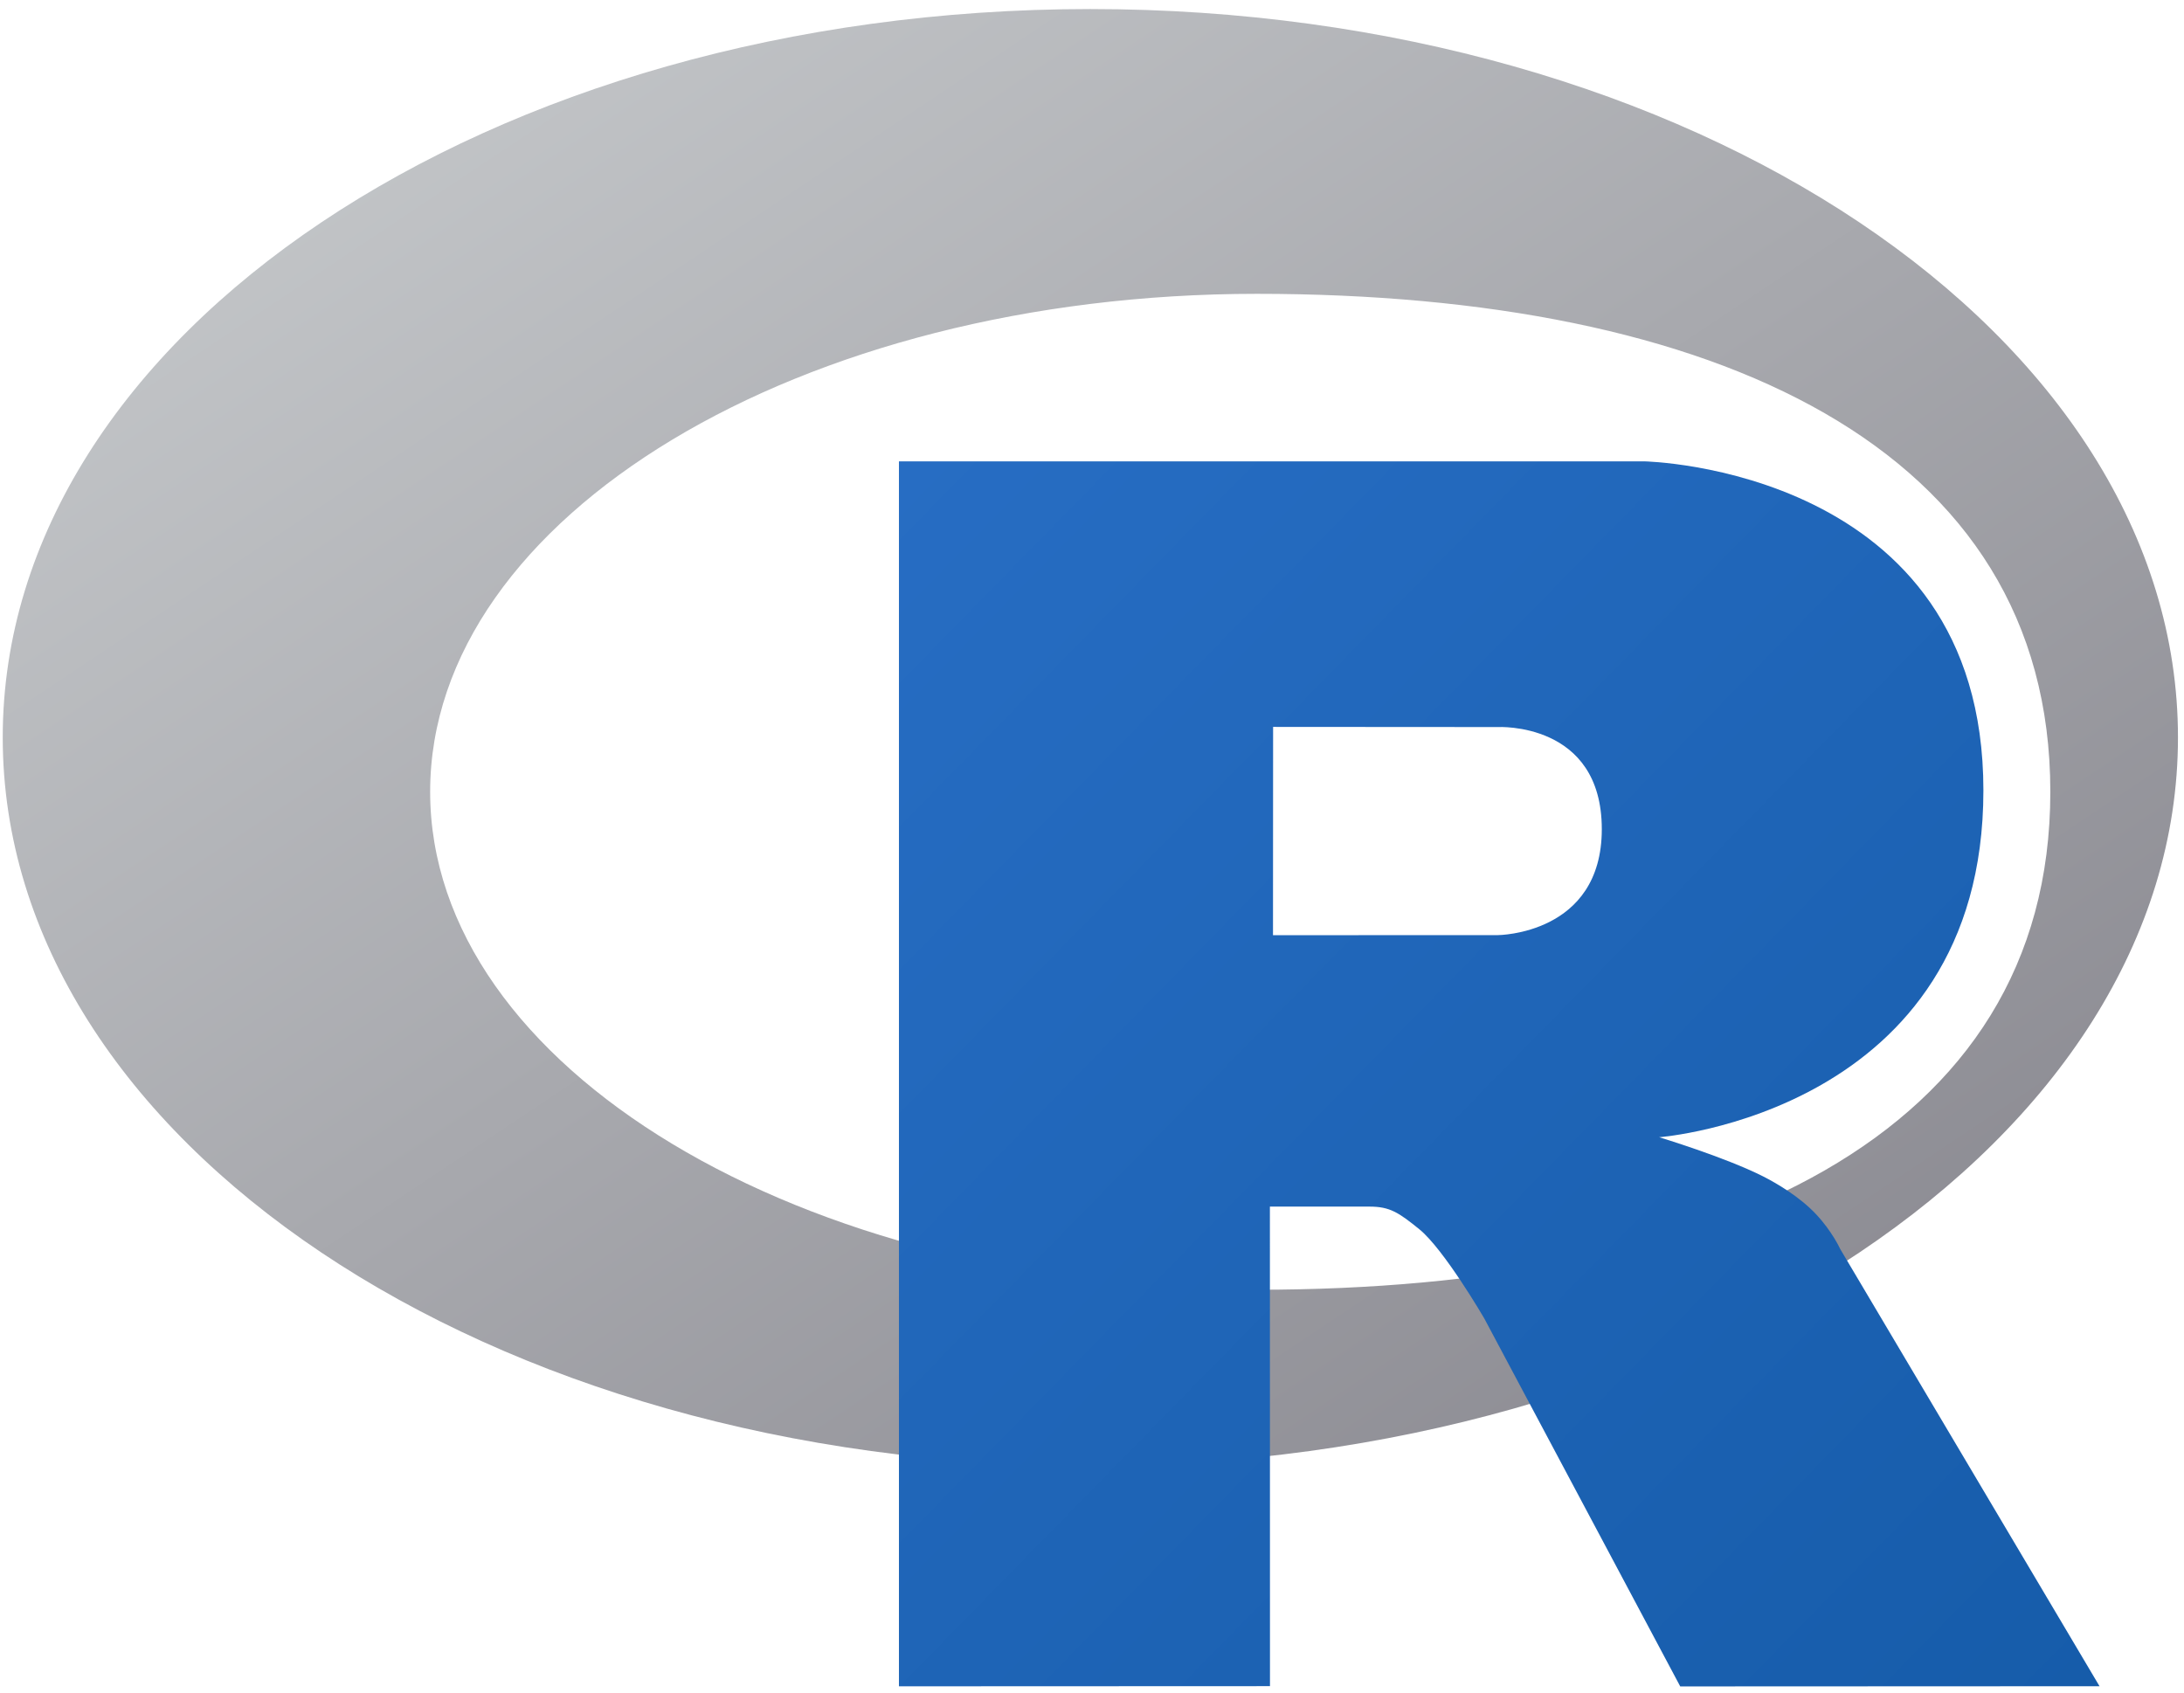
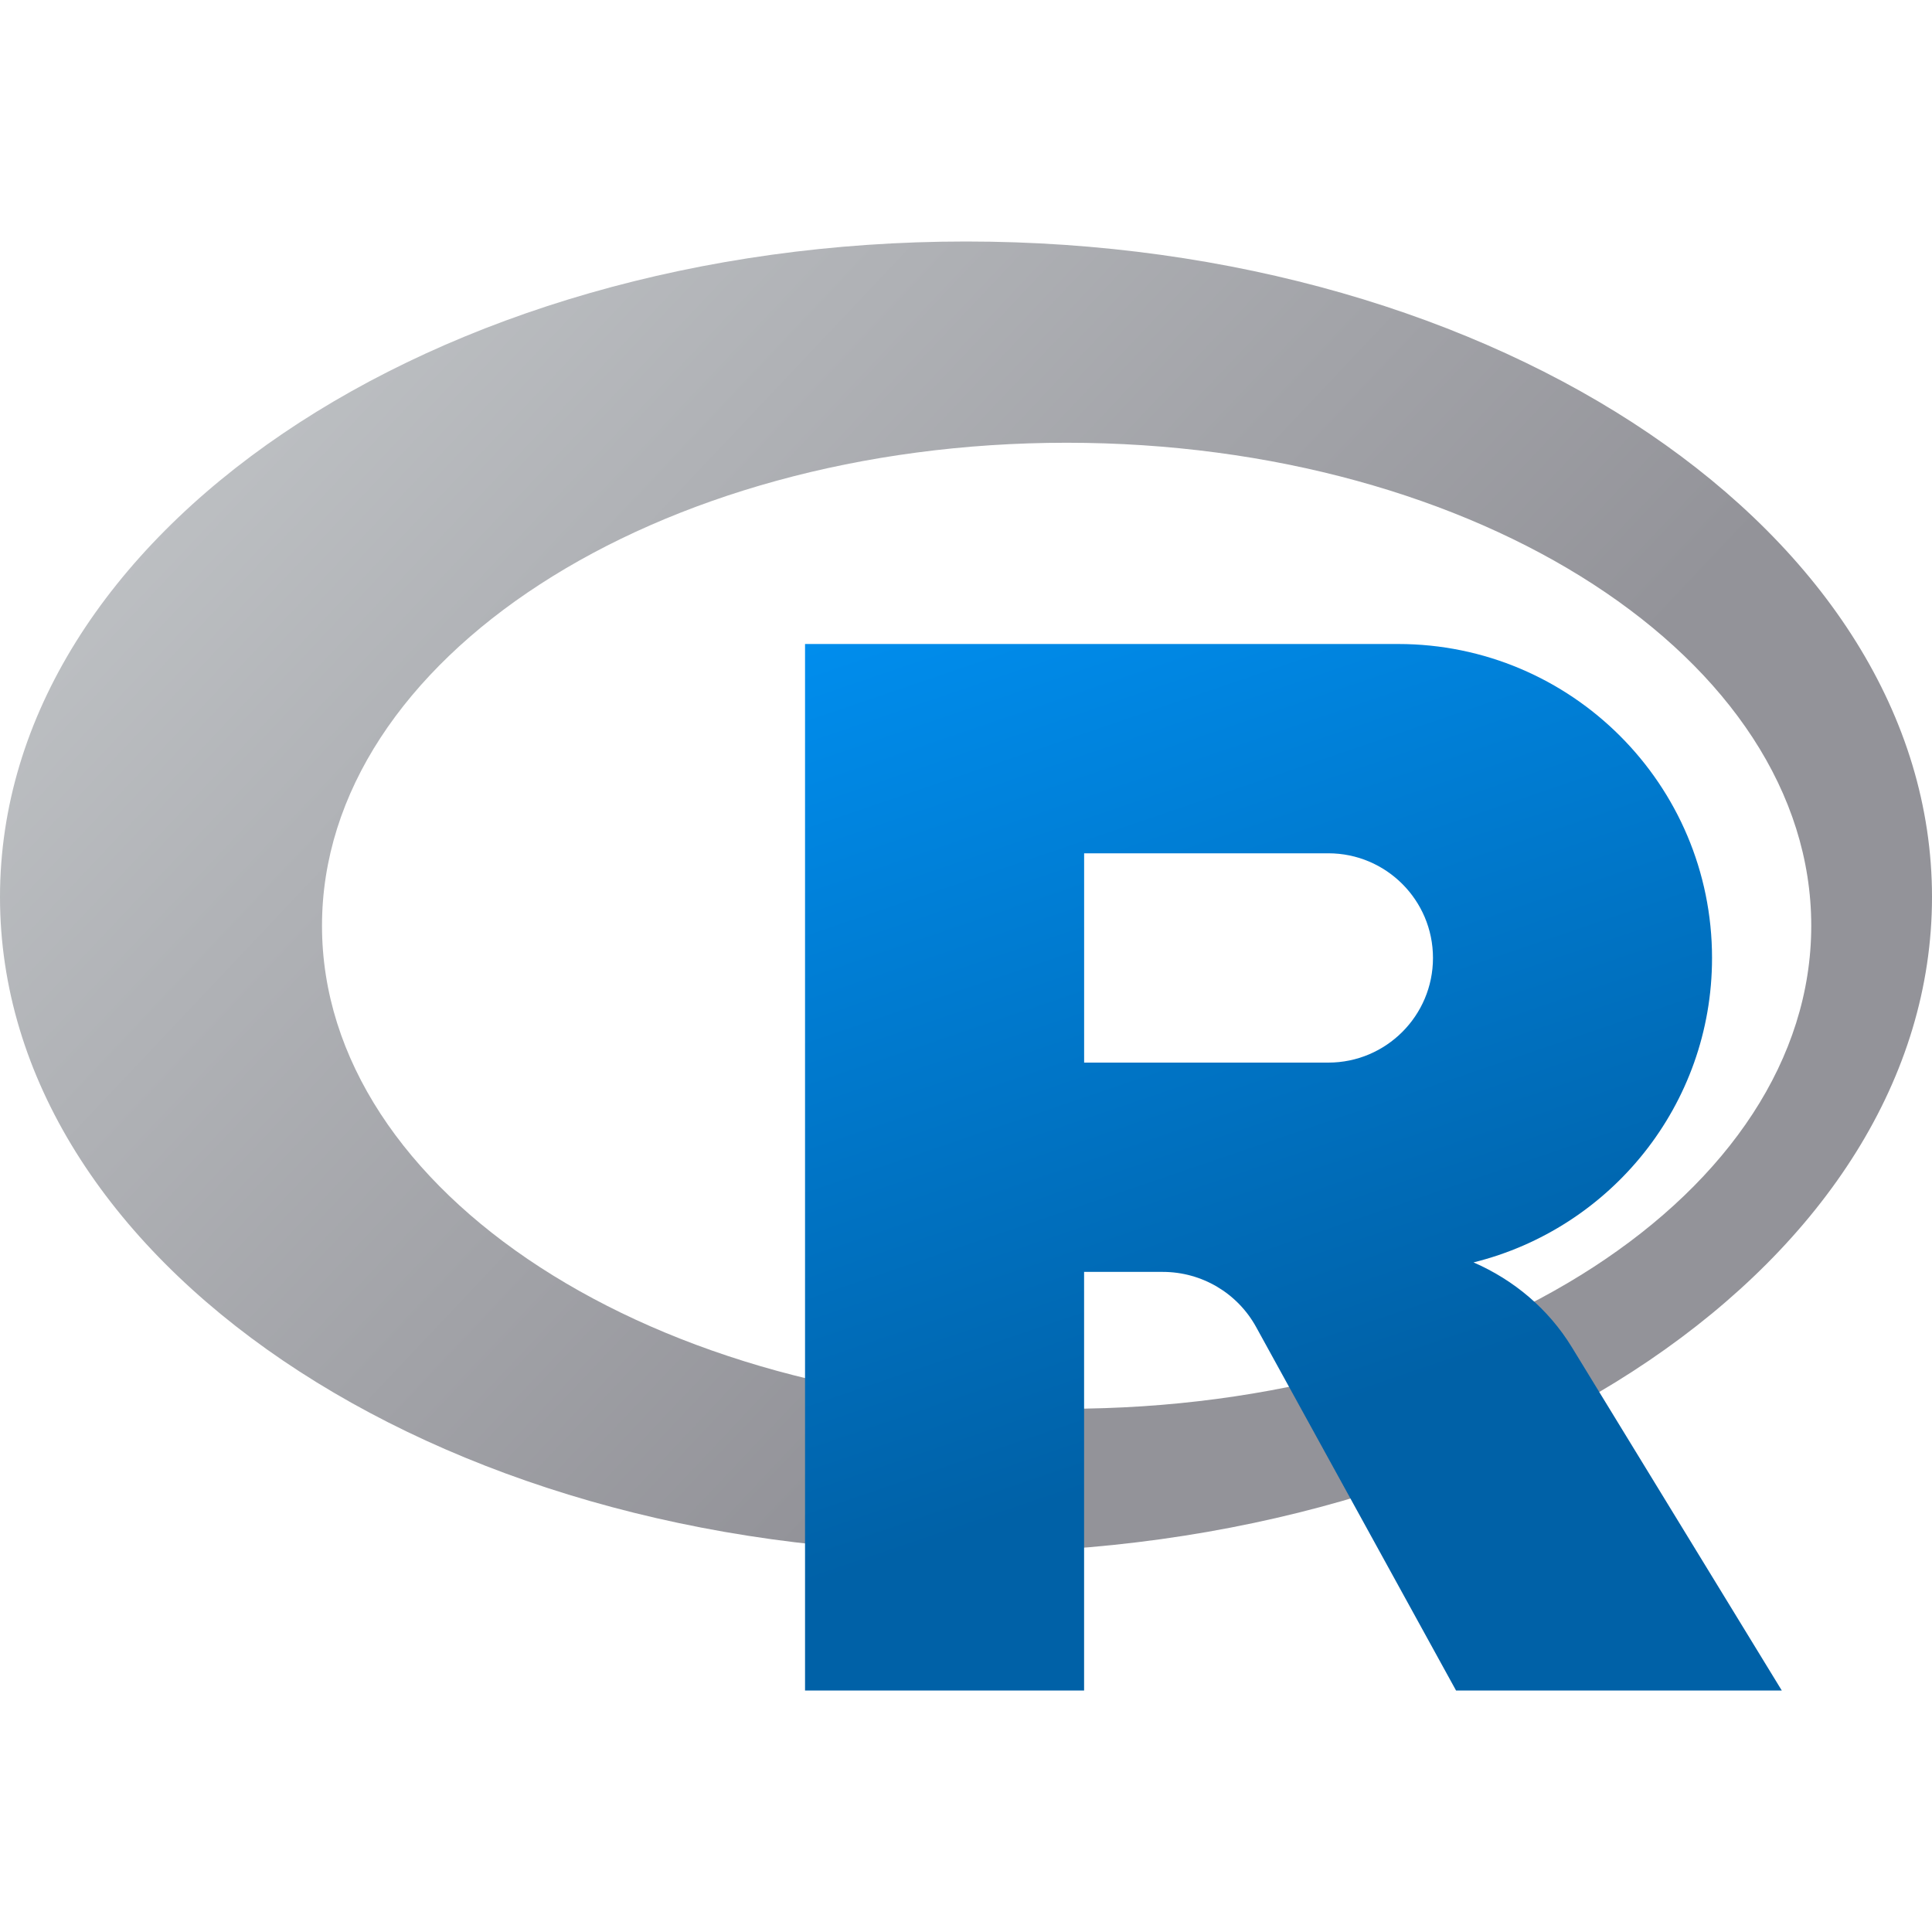
- <svg xmlns="http://www.w3.org/2000/svg" width="724" height="561">
-   <defs>
-     <linearGradient id="g" x1="0" x2="1" y1="0" y2="1" gradientUnits="objectBoundingBox" spreadMethod="pad">
-       <stop offset="0" stop-color="#cbced0" stop-opacity="1" />
-       <stop offset="1" stop-color="#84838b" stop-opacity="1" />
-     </linearGradient>
-     <linearGradient id="b" x1="0" x2="1" y1="0" y2="1" gradientUnits="objectBoundingBox" spreadMethod="pad">
-       <stop offset="0" stop-color="#276dc3" stop-opacity="1" />
-       <stop offset="1" stop-color="#165caa" stop-opacity="1" />
-     </linearGradient>
-   </defs>
-   <path d="M361.453,485.937 C162.329,485.937 0.906,377.828 0.906,244.469 C0.906,111.109 162.329,3.000 361.453,3.000 C560.578,3.000 722.000,111.109 722.000,244.469 C722.000,377.828 560.578,485.937 361.453,485.937 ZM416.641,97.406 C265.289,97.406 142.594,171.314 142.594,262.484 C142.594,353.654 265.289,427.562 416.641,427.562 C567.992,427.562 679.687,377.033 679.687,262.484 C679.687,147.971 567.992,97.406 416.641,97.406 Z" fill="url(#g)" fill-rule="evenodd" />
-   <path d="M550.000,377.000 C550.000,377.000 571.822,383.585 584.500,390.000 C588.899,392.226 596.510,396.668 602.000,402.500 C607.378,408.212 610.000,414.000 610.000,414.000 L696.000,559.000 L557.000,559.062 L492.000,437.000 C492.000,437.000 478.690,414.131 470.500,407.500 C463.668,401.969 460.755,400.000 454.000,400.000 C449.298,400.000 420.974,400.000 420.974,400.000 L421.000,558.974 L298.000,559.026 L298.000,152.938 L545.000,152.938 C545.000,152.938 657.500,154.967 657.500,262.000 C657.500,369.033 550.000,377.000 550.000,377.000 ZM496.500,241.024 L422.037,240.976 L422.000,310.026 L496.500,310.002 C496.500,310.002 531.000,309.895 531.000,274.877 C531.000,239.155 496.500,241.024 496.500,241.024 Z" fill="url(#b" fill-rule="evenodd" />
+ <svg xmlns="http://www.w3.org/2000/svg" viewBox="0 0 48 48" width="48px" height="48px">
+   <linearGradient id="__u04104Xr4WevsSMNpCfa" x1="7.773" x2="29.818" y1="6.952" y2="27.783" gradientUnits="userSpaceOnUse">
+     <stop offset="0" stop-color="#bec1c4" />
+     <stop offset="1" stop-color="#939399" />
+   </linearGradient>
+   <path fill="url(#__u04104Xr4WevsSMNpCfa)" d="M24,6C10.745,6,0,13.291,0,22.286s10.745,16.286,24,16.286s24-7.291,24-16.286S37.255,6,24,6 z M26.5,35C16.283,35,8,29.627,8,23s8.283-12,18.5-12S45,16.373,45,23S36.717,35,26.5,35z" />
+   <linearGradient id="__u04104Xr4WevsSMNpCfb" x1="25.124" x2="32.304" y1="14.251" y2="35.285" gradientUnits="userSpaceOnUse">
+     <stop offset=".003" stop-color="#008ded" />
+     <stop offset="1" stop-color="#0061a7" />
+   </linearGradient>
+   <path fill="url(#__u04104Xr4WevsSMNpCfb)" d="M39.051,33.469 c-0.578-0.945-1.437-1.669-2.442-2.105c3.401-0.841,5.926-3.904,5.926-7.564c0-4.307-3.493-7.8-7.8-7.8H20.001v26h6.933V31.6h1.955 c0.967,0,1.856,0.525,2.321,1.373L36.175,42h8.093L39.051,33.469z M26.935,21.2h6.067c1.435,0,2.6,1.165,2.6,2.6 s-1.165,2.6-2.6,2.6h-6.067V21.2z" />
</svg>
